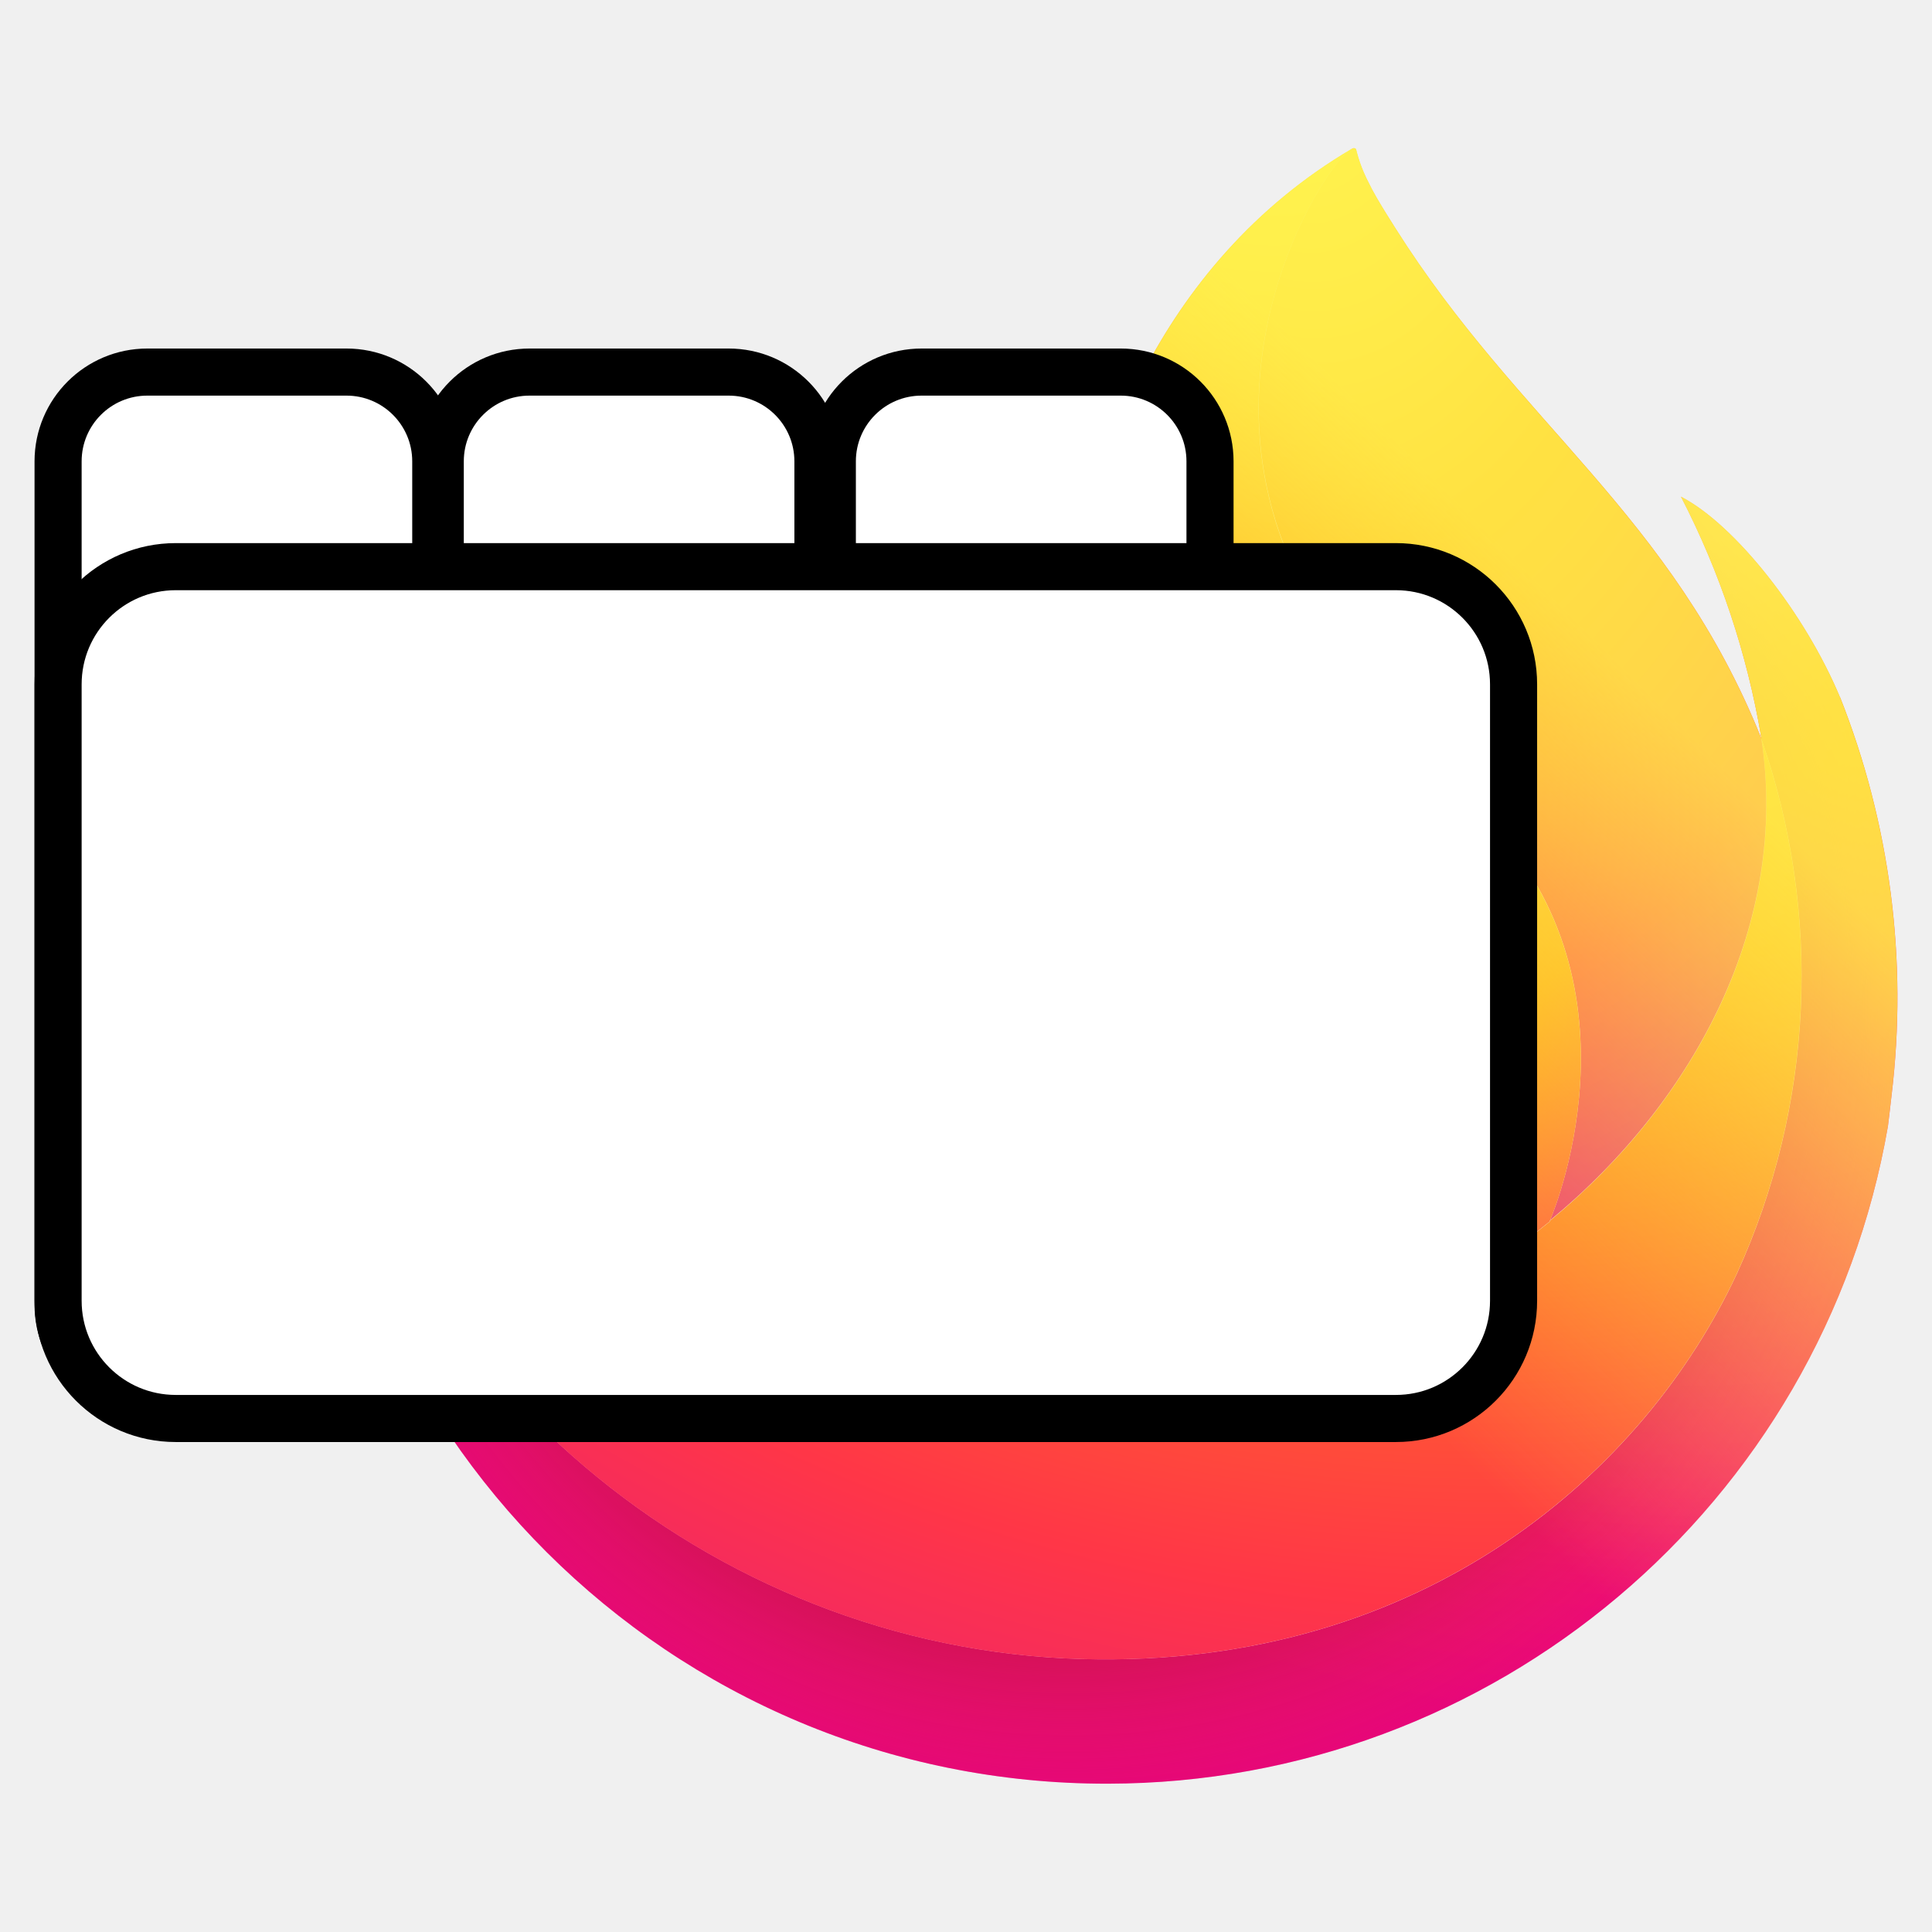
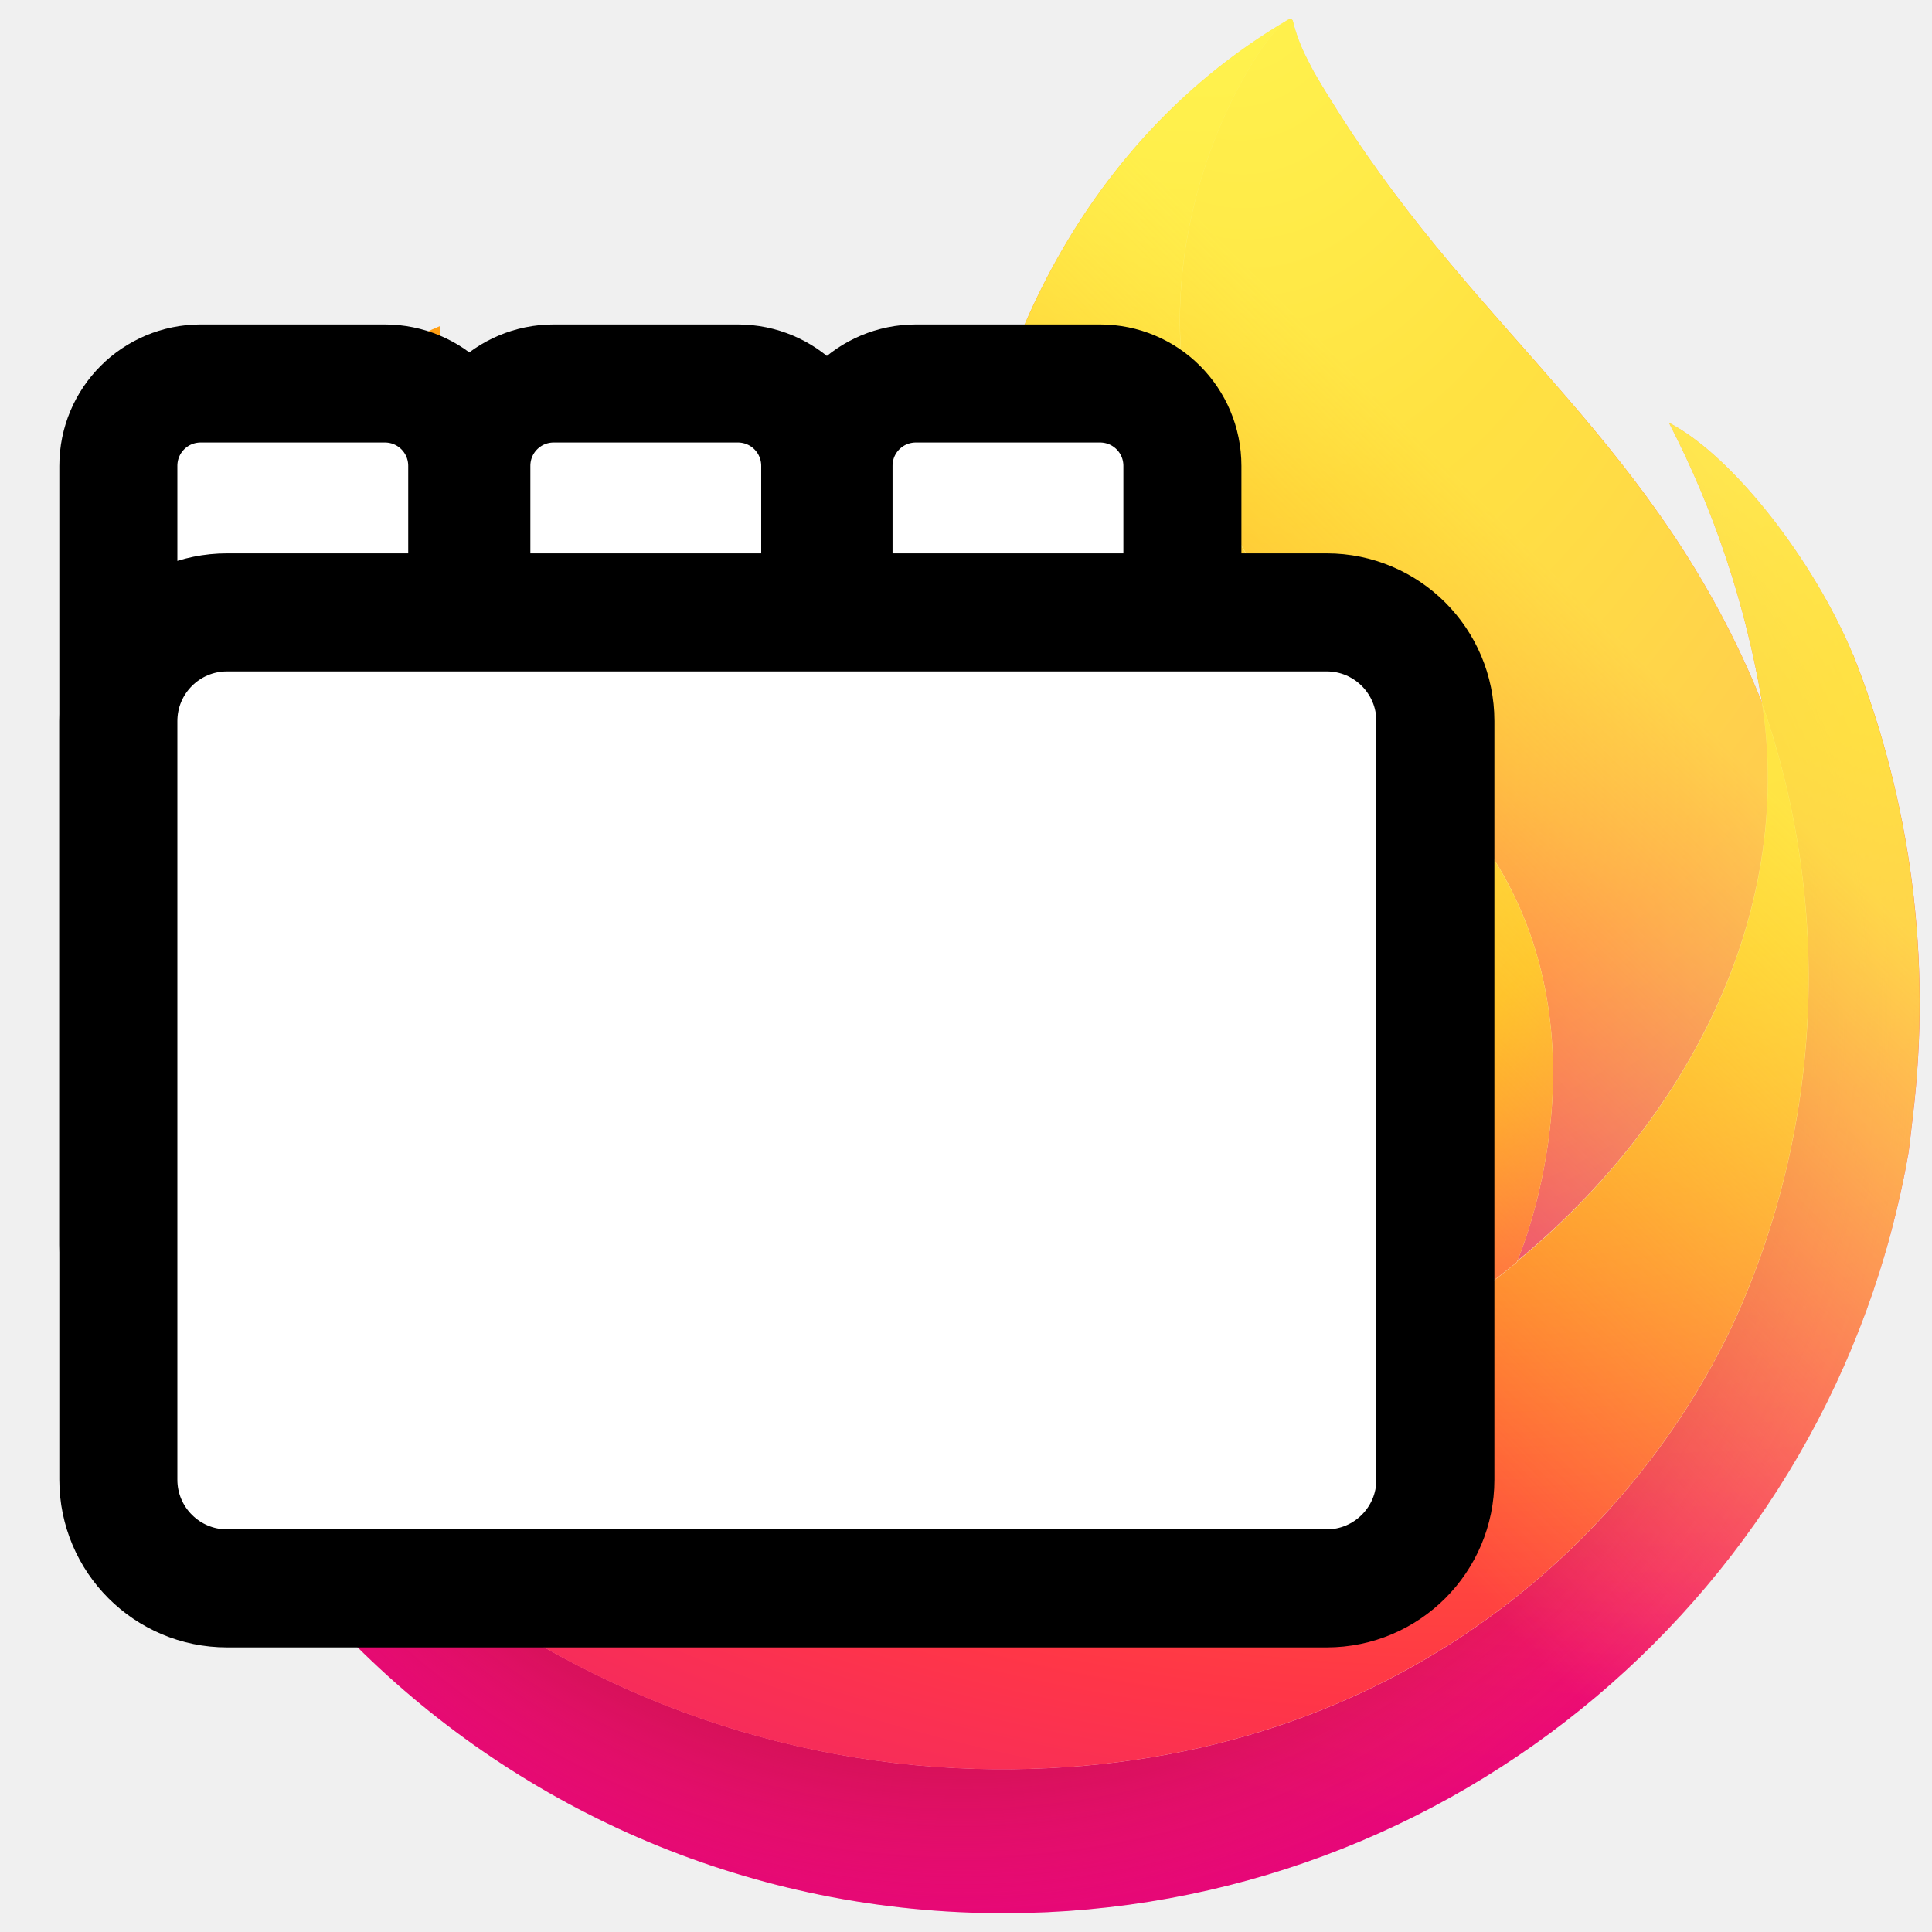
<svg xmlns="http://www.w3.org/2000/svg" width="160mm" height="160mm" viewBox="0 0 160 160" version="1.1" id="svg5" xml:space="preserve">
  <defs id="defs2">
-     <radialGradient id="SVGID_00000141417730001591069440000008148460246483815612_" cx="-7661.586" cy="9142.862" r="526.888" gradientTransform="matrix(0.25514,0,0,-0.25514,2115.287,2465.904)" gradientUnits="userSpaceOnUse">
+     <radialGradient id="SVGID_00000141417730001591069440000008148460246483815612_" cx="-7661.586" cy="9142.862" r="526.888" gradientTransform="matrix(0.25514,0,0,-0.25514,2094.219,2360.217)" gradientUnits="userSpaceOnUse">
      <stop offset="0.129" style="stop-color:#FFBD4F" id="stop6187" />
      <stop offset="0.186" style="stop-color:#FFAC31" id="stop6189" />
      <stop offset="0.247" style="stop-color:#FF9D17" id="stop6191" />
      <stop offset="0.283" style="stop-color:#FF980E" id="stop6193" />
      <stop offset="0.403" style="stop-color:#FF563B" id="stop6195" />
      <stop offset="0.467" style="stop-color:#FF3750" id="stop6197" />
      <stop offset="0.71" style="stop-color:#F5156C" id="stop6199" />
      <stop offset="0.782" style="stop-color:#EB0878" id="stop6201" />
      <stop offset="0.86" style="stop-color:#E50080" id="stop6203" />
    </radialGradient>
-     <radialGradient id="SVGID_00000183935640199567848770000006584079666962235295_" cx="-7860.802" cy="8923.725" r="526.888" gradientTransform="matrix(0.25514,0,0,-0.25514,2115.287,2465.904)" gradientUnits="userSpaceOnUse">
+     <radialGradient id="SVGID_00000183935640199567848770000006584079666962235295_" cx="-7860.802" cy="8923.725" r="526.888" gradientTransform="matrix(0.25514,0,0,-0.25514,2094.219,2360.217)" gradientUnits="userSpaceOnUse">
      <stop offset="0.3" style="stop-color:#960E18" id="stop6208" />
      <stop offset="0.351" style="stop-color:#B11927;stop-opacity:0.74" id="stop6210" />
      <stop offset="0.435" style="stop-color:#DB293D;stop-opacity:0.343" id="stop6212" />
      <stop offset="0.497" style="stop-color:#F5334B;stop-opacity:0.094" id="stop6214" />
      <stop offset="0.53" style="stop-color:#FF3750;stop-opacity:0" id="stop6216" />
    </radialGradient>
-     <radialGradient id="SVGID_00000036225464796486094700000009014996656334800779_" cx="-7794.396" cy="9262.392" r="381.667" gradientTransform="matrix(0.25514,0,0,-0.25514,2115.287,2465.904)" gradientUnits="userSpaceOnUse">
+     <radialGradient id="SVGID_00000036225464796486094700000009014996656334800779_" cx="-7794.396" cy="9262.392" r="381.667" gradientTransform="matrix(0.25514,0,0,-0.25514,2094.219,2360.217)" gradientUnits="userSpaceOnUse">
      <stop offset="0.132" style="stop-color:#FFF44F" id="stop6221" />
      <stop offset="0.252" style="stop-color:#FFDC3E" id="stop6223" />
      <stop offset="0.506" style="stop-color:#FF9D12" id="stop6225" />
      <stop offset="0.526" style="stop-color:#FF980E" id="stop6227" />
    </radialGradient>
-     <radialGradient id="SVGID_00000133493738353208372700000016723141896410133387_" cx="-7721.351" cy="9282.314" r="770.117" gradientTransform="matrix(0.25514,0,0,-0.25514,2115.287,2465.904)" gradientUnits="userSpaceOnUse">
+     <radialGradient id="SVGID_00000133493738353208372700000016723141896410133387_" cx="-7721.351" cy="9282.314" r="770.117" gradientTransform="matrix(0.25514,0,0,-0.25514,2094.219,2360.217)" gradientUnits="userSpaceOnUse">
      <stop offset="0.113" style="stop-color:#FFF44F" id="stop6269" />
      <stop offset="0.456" style="stop-color:#FF980E" id="stop6271" />
      <stop offset="0.622" style="stop-color:#FF5634" id="stop6273" />
      <stop offset="0.716" style="stop-color:#FF3647" id="stop6275" />
      <stop offset="0.904" style="stop-color:#E31587" id="stop6277" />
    </radialGradient>
-     <radialGradient id="SVGID_00000106104975494002704980000013833834732933129128_" cx="-8327.084" cy="10217.767" r="564.057" gradientTransform="matrix(0.0267871,0.2538669,0.1665945,-0.01761557,-1350.579,2402.539)" gradientUnits="userSpaceOnUse">
+     <radialGradient id="SVGID_00000106104975494002704980000013833834732933129128_" cx="-8327.084" cy="10217.767" r="564.057" gradientTransform="matrix(0.0267871,0.2538669,0.1665945,-0.01761557,-1371.647,2296.852)" gradientUnits="userSpaceOnUse">
      <stop offset="0" style="stop-color:#FFF44F" id="stop6282" />
      <stop offset="0.06" style="stop-color:#FFE847" id="stop6284" />
      <stop offset="0.168" style="stop-color:#FFC830" id="stop6286" />
      <stop offset="0.304" style="stop-color:#FF980E" id="stop6288" />
      <stop offset="0.356" style="stop-color:#FF8B16" id="stop6290" />
      <stop offset="0.455" style="stop-color:#FF672A" id="stop6292" />
      <stop offset="0.57" style="stop-color:#FF3647" id="stop6294" />
      <stop offset="0.737" style="stop-color:#E31587" id="stop6296" />
    </radialGradient>
-     <radialGradient id="SVGID_00000114037186251326502850000007530896861815531178_" cx="-7867.442" cy="9096.379" r="480.72" gradientTransform="matrix(0.25514,0,0,-0.25514,2115.287,2465.904)" gradientUnits="userSpaceOnUse">
+     <radialGradient id="SVGID_00000114037186251326502850000007530896861815531178_" cx="-7867.442" cy="9096.379" r="480.72" gradientTransform="matrix(0.25514,0,0,-0.25514,2094.219,2360.217)" gradientUnits="userSpaceOnUse">
      <stop offset="0.137" style="stop-color:#FFF44F" id="stop6301" />
      <stop offset="0.48" style="stop-color:#FF980E" id="stop6303" />
      <stop offset="0.592" style="stop-color:#FF5634" id="stop6305" />
      <stop offset="0.655" style="stop-color:#FF3647" id="stop6307" />
      <stop offset="0.904" style="stop-color:#E31587" id="stop6309" />
    </radialGradient>
-     <radialGradient id="SVGID_00000080888402069550001830000017912991855329685695_" cx="-7741.273" cy="9069.816" r="526.17" gradientTransform="matrix(0.25514,0,0,-0.25514,2115.287,2465.904)" gradientUnits="userSpaceOnUse">
+     <radialGradient id="SVGID_00000080888402069550001830000017912991855329685695_" cx="-7741.273" cy="9069.816" r="526.17" gradientTransform="matrix(0.25514,0,0,-0.25514,2094.219,2360.217)" gradientUnits="userSpaceOnUse">
      <stop offset="0.094" style="stop-color:#FFF44F" id="stop6314" />
      <stop offset="0.231" style="stop-color:#FFE141" id="stop6316" />
      <stop offset="0.509" style="stop-color:#FFAF1E" id="stop6318" />
      <stop offset="0.626" style="stop-color:#FF980E" id="stop6320" />
    </radialGradient>
-     <linearGradient id="SVGID_00000181783079445436130310000015728317175284106670_" gradientUnits="userSpaceOnUse" x1="471.345" y1="442.223" x2="114.391" y2="85.205" gradientTransform="matrix(0.25514,0,0,-0.25514,43.16992,251.2245)">
+     <linearGradient id="SVGID_00000181783079445436130310000015728317175284106670_" gradientUnits="userSpaceOnUse" x1="471.345" y1="442.223" x2="114.391" y2="85.205" gradientTransform="matrix(0.25514,0,0,-0.25514,22.10228,145.538)">
      <stop offset="0.167" style="stop-color:#FFF44F;stop-opacity:0.8" id="stop6325" />
      <stop offset="0.266" style="stop-color:#FFF44F;stop-opacity:0.634" id="stop6327" />
      <stop offset="0.489" style="stop-color:#FFF44F;stop-opacity:0.217" id="stop6329" />
      <stop offset="0.6" style="stop-color:#FFF44F;stop-opacity:0" id="stop6331" />
    </linearGradient>
+     <clipPath clipPathUnits="userSpaceOnUse" id="clipPath1090">
+       <rect style="display:none;fill:#ffffff;fill-opacity:0.718;stroke:#000000;stroke-width:3.9;stroke-dasharray:none" id="rect1092" width="131.72" height="87.201" x="4.811" y="46.927" ry="9.747" />
+       <path id="lpe_path-effect1094" style="fill:#ffffff;fill-opacity:0.718;stroke:#000000;stroke-width:3.9;stroke-dasharray:none" class="powerclip" d="M -5.481,20.522 H 110.5 V 125.75 H -5.481 Z M 14.558,46.927 c -5.4,0 -9.747,4.347 -9.747,9.747 V 124.381 c 0,5.4 4.347,9.747 9.747,9.747 H 126.784 c 5.4,0 9.747,-4.347 9.747,-9.747 V 56.675 c 0,-5.4 -4.347,-9.747 -9.747,-9.747 z" />
+     </clipPath>
  </defs>
-   <g id="layer1" transform="translate(-23.92847,-117.951)">
-     <g id="g314" transform="translate(2.86084,12.26448)">
-       <path style="fill:url(#SVGID_00000141417730001591069440000008148460246483815612_);stroke-width:0.26" d="m 173.451,163.44 c -2.853,-6.864 -8.642,-14.277 -13.173,-16.62 3.232,6.259 5.474,12.98 6.649,19.925 v 0.062 l 0.013,0.07 c 5.061,14.485 4.331,30.365 -2.042,44.322 -7.527,16.145 -25.737,32.695 -54.25,31.882 -30.801,-0.873 -57.944,-23.734 -63.011,-53.673 -0.922,-4.721 0,-7.116 0.465,-10.954 -0.634,2.98 -0.987,6.015 -1.055,9.06 v 0.338 c 0.065,36.268 29.518,65.617 65.786,65.552 31.892,-0.052 59.137,-23.02 64.585,-54.445 0.109,-0.847 0.2,-1.686 0.299,-2.541 1.354,-11.18 -0.112,-22.518 -4.258,-32.986 z" id="path6206" />
-       <path style="fill:url(#SVGID_00000183935640199567848770000006584079666962235295_);stroke-width:0.26" d="m 173.451,163.44 c -2.853,-6.864 -8.642,-14.277 -13.173,-16.62 3.232,6.259 5.474,12.98 6.649,19.925 v 0.062 l 0.013,0.07 c 5.061,14.485 4.331,30.365 -2.042,44.322 -7.527,16.145 -25.737,32.695 -54.25,31.882 -30.801,-0.873 -57.944,-23.734 -63.011,-53.673 -0.922,-4.721 0,-7.116 0.465,-10.954 -0.634,2.98 -0.987,6.015 -1.055,9.06 v 0.338 c 0.065,36.268 29.518,65.617 65.786,65.552 31.892,-0.052 59.137,-23.02 64.585,-54.445 0.109,-0.847 0.2,-1.686 0.299,-2.541 1.354,-11.18 -0.112,-22.518 -4.258,-32.986 z" id="path6219" />
-       <path style="fill:url(#SVGID_00000036225464796486094700000009014996656334800779_);stroke-width:0.26" d="m 141.533,171.148 c 0.143,0.099 0.275,0.2 0.408,0.299 -1.65,-2.926 -3.702,-5.602 -6.101,-7.956 -20.414,-20.414 -5.347,-44.252 -2.809,-45.471 l 0.026,-0.036 c -16.493,9.657 -22.092,27.53 -22.601,36.476 0.766,-0.052 1.525,-0.117 2.307,-0.117 11.913,0.023 22.895,6.438 28.767,16.802 v 0.003 z" id="path6230" />
-       <path style="fill:url(#SVGID_00000133493738353208372700000016723141896410133387_);stroke-width:0.26" d="m 47.627,189.411 c 5.066,29.936 32.207,52.81 63.008,53.673 28.515,0.805 46.728,-15.747 54.25,-31.885 6.373,-13.957 7.106,-29.837 2.042,-44.322 v -0.062 c 0,-0.049 -0.01,-0.078 0,-0.062 l 0.013,0.109 c 2.331,15.21 -5.407,29.936 -17.501,39.916 l -0.036,0.086 c -23.568,19.195 -46.117,11.577 -50.675,8.47 -0.32,-0.153 -0.637,-0.312 -0.956,-0.475 -13.739,-6.566 -19.416,-19.078 -18.195,-29.819 -6.662,0.099 -12.76,-3.736 -15.555,-9.785 7.335,-4.492 16.472,-4.859 24.142,-0.969 7.776,3.528 16.623,3.876 24.651,0.969 -0.026,-0.533 -11.453,-5.082 -15.909,-9.47 -2.38,-2.346 -3.51,-3.476 -4.513,-4.326 -0.54,-0.457 -1.107,-0.886 -1.694,-1.284 -0.39,-0.265 -0.829,-0.553 -1.356,-0.899 -4.788,-3.115 -14.313,-2.944 -14.63,-2.933 h -0.031 c -2.603,-3.3 -2.419,-14.176 -2.271,-16.446 -0.769,0.309 -1.504,0.699 -2.193,1.164 -2.297,1.639 -4.445,3.479 -6.417,5.498 -2.255,2.273 -4.318,4.731 -6.163,7.348 v 0.01 -0.013 c -4.222,5.984 -7.215,12.744 -8.81,19.892 -0.031,0.135 -2.364,10.333 -1.216,15.623 z" id="path6280" />
-       <path style="fill:url(#SVGID_00000106104975494002704980000013833834732933129128_);stroke-width:0.26" d="m 135.84,163.489 c 2.398,2.354 4.451,5.035 6.101,7.963 0.361,0.273 0.699,0.543 0.985,0.805 14.887,13.724 7.088,33.121 6.506,34.496 12.094,-9.964 19.821,-24.701 17.501,-39.916 -7.428,-18.517 -20.027,-25.989 -30.292,-42.238 -0.52,-0.821 -1.039,-1.645 -1.546,-2.515 -0.291,-0.496 -0.522,-0.943 -0.722,-1.356 -0.426,-0.826 -0.756,-1.699 -0.98,-2.601 0,-0.086 -0.062,-0.158 -0.148,-0.169 -0.042,-0.01 -0.083,-0.01 -0.125,0 -0.008,0 -0.021,0.016 -0.031,0.018 -0.01,0.003 -0.031,0.018 -0.047,0.026 -2.538,1.206 -17.603,25.057 2.811,45.458 z" id="path6299" />
-       <path style="fill:url(#SVGID_00000114037186251326502850000007530896861815531178_);stroke-width:0.26" d="m 142.92,172.266 c -0.286,-0.262 -0.624,-0.533 -0.985,-0.805 -0.135,-0.099 -0.265,-0.2 -0.408,-0.299 -4.62,-3.198 -10.26,-4.57 -15.833,-3.845 23.617,11.809 17.28,52.47 -15.449,50.945 -2.915,-0.12 -5.794,-0.676 -8.543,-1.647 -0.642,-0.242 -1.286,-0.504 -1.928,-0.79 -0.372,-0.169 -0.743,-0.338 -1.107,-0.527 l 0.047,0.029 c 4.565,3.115 27.107,10.728 50.675,-8.47 l 0.036,-0.086 c 0.587,-1.372 8.387,-20.772 -6.506,-34.496 z" id="path6312" />
-       <path style="fill:url(#SVGID_00000080888402069550001830000017912991855329685695_);stroke-width:0.26" d="m 83.199,193.784 c 40.675,-17.401 3.921,-32.108 -19.195,-18.561 2.796,6.049 8.891,9.883 15.555,9.785 -1.216,10.736 4.458,23.246 18.195,29.819 0.307,0.148 0.595,0.307 0.909,0.447 -8.018,-4.141 -14.641,-11.978 -15.467,-21.482 12.778,7.123 0.002,-0.007 0.003,-0.008 z" id="path6323" />
-       <path style="fill:url(#SVGID_00000181783079445436130310000015728317175284106670_);stroke-width:0.26" d="m 173.451,163.44 c -2.853,-6.864 -8.642,-14.277 -13.173,-16.62 3.232,6.259 5.474,12.98 6.649,19.925 l 0.013,0.109 c -7.423,-18.502 -20.008,-25.974 -30.292,-42.22 -0.52,-0.821 -1.039,-1.645 -1.546,-2.515 -0.291,-0.496 -0.522,-0.943 -0.722,-1.356 -0.426,-0.826 -0.756,-1.699 -0.98,-2.601 0,-0.086 -0.062,-0.158 -0.148,-0.169 -0.042,-0.01 -0.083,-0.01 -0.125,0 -0.008,0 -0.021,0.016 -0.031,0.018 -0.01,0.003 -0.031,0.018 -0.047,0.026 l 0.026,-0.044 c -16.493,9.657 -22.092,27.53 -22.601,36.476 0.766,-0.052 1.525,-0.117 2.307,-0.117 11.913,0.023 22.895,6.438 28.767,16.802 -4.62,-3.198 -10.26,-4.57 -15.833,-3.845 25.913,64.143 -185.796,66.357 -12.89,86.114 31.895,-0.057 59.137,-23.022 64.588,-54.447 0.109,-0.847 0.2,-1.686 0.299,-2.541 1.354,-11.18 -0.112,-22.518 -4.258,-32.986 z m -6.514,3.372 0.013,0.07 z" id="path6334" />
-       <path style="line-height:normal;text-indent:0;text-align:start;text-decoration-line:none;text-decoration-style:solid;text-decoration-color:#000000;text-transform:none;isolation:auto;mix-blend-mode:normal;stroke-width:0.265" d="m 126.147,186.904 c -0.066,0 -0.132,0.027 -0.185,0.08 -0.106,0.106 -0.106,0.264 0,0.37 l 0.741,0.741 -0.741,0.741 c -0.106,0.106 -0.106,0.264 0,0.37 0.053,0.053 0.132,0.08 0.185,0.08 0.053,0 0.132,-0.027 0.185,-0.08 l 0.741,-0.741 0.741,0.741 c 0.053,0.053 0.132,0.08 0.185,0.08 0.053,0 0.132,-0.027 0.185,-0.08 0.106,-0.106 0.106,-0.264 0,-0.37 l -0.741,-0.741 0.741,-0.741 c 0.106,-0.106 0.106,-0.264 0,-0.37 -0.106,-0.106 -0.264,-0.106 -0.37,0 l -0.741,0.741 -0.741,-0.741 c -0.053,-0.053 -0.119,-0.08 -0.185,-0.08 z" id="path5831" />
-       <g id="g6857" transform="translate(-12.76972,-3.026849)" style="stroke-width:3.9;stroke-dasharray:none">
-         <rect style="fill:#ffffff;stroke:#000000;stroke-width:3.9;stroke-dasharray:none" id="rect6725" width="31.278" height="84.644" x="38.648" y="139.527" ry="7.392" />
-         <rect style="fill:#ffffff;stroke:#000000;stroke-width:3.9;stroke-dasharray:none" id="rect6833" width="31.278" height="84.644" x="70.297" y="139.527" ry="7.392" />
-         <rect style="fill:#ffffff;stroke:#000000;stroke-width:3.9;stroke-dasharray:none" id="rect6835" width="31.278" height="84.644" x="102.767" y="139.527" ry="7.392" />
-         <rect style="fill:#ffffff;stroke:#000000;stroke-width:3.9;stroke-dasharray:none" id="rect6837" width="120.537" height="70.545" x="38.648" y="155.641" ry="9.747" />
-       </g>
-     </g>
+   <g id="g1368" transform="matrix(1.158073,0,0,1.158073,-22.99968,-12.62247)">
+     <path style="fill:url(#SVGID_00000141417730001591069440000008148460246483815612_);stroke-width:0.26" d="m 152.384,57.753 c -2.853,-6.864 -8.642,-14.277 -13.173,-16.62 3.232,6.259 5.474,12.98 6.649,19.925 v 0.062 l 0.013,0.07 c 5.061,14.485 4.331,30.365 -2.042,44.322 -7.527,16.145 -25.737,32.695 -54.25,31.882 -30.801,-0.873 -57.944,-23.734 -63.011,-53.673 -0.922,-4.721 0,-7.116 0.465,-10.954 -0.634,2.98 -0.987,6.015 -1.055,9.06 v 0.338 c 0.065,36.268 29.518,65.617 65.786,65.552 31.892,-0.052 59.137,-23.02 64.585,-54.445 0.109,-0.847 0.2,-1.686 0.299,-2.541 1.354,-11.18 -0.112,-22.518 -4.258,-32.986 z" id="path6206" />
+     <path style="fill:url(#SVGID_00000183935640199567848770000006584079666962235295_);stroke-width:0.26" d="m 152.384,57.753 c -2.853,-6.864 -8.642,-14.277 -13.173,-16.62 3.232,6.259 5.474,12.98 6.649,19.925 v 0.062 l 0.013,0.07 c 5.061,14.485 4.331,30.365 -2.042,44.322 -7.527,16.145 -25.737,32.695 -54.25,31.882 -30.801,-0.873 -57.944,-23.734 -63.011,-53.673 -0.922,-4.721 0,-7.116 0.465,-10.954 -0.634,2.98 -0.987,6.015 -1.055,9.06 v 0.338 c 0.065,36.268 29.518,65.617 65.786,65.552 31.892,-0.052 59.137,-23.02 64.585,-54.445 0.109,-0.847 0.2,-1.686 0.299,-2.541 1.354,-11.18 -0.112,-22.518 -4.258,-32.986 z" id="path6219" />
+     <path style="fill:url(#SVGID_00000036225464796486094700000009014996656334800779_);stroke-width:0.26" d="m 120.465,65.462 c 0.143,0.099 0.275,0.2 0.408,0.299 -1.65,-2.926 -3.702,-5.602 -6.101,-7.956 -20.414,-20.414 -5.347,-44.252 -2.809,-45.471 l 0.026,-0.036 c -16.493,9.657 -22.092,27.53 -22.601,36.476 0.766,-0.052 1.525,-0.117 2.307,-0.117 11.913,0.023 22.895,6.438 28.767,16.802 v 0.003 z" id="path6230" />
+     <path style="fill:url(#SVGID_00000133493738353208372700000016723141896410133387_);stroke-width:0.26" d="m 26.56,83.724 c 5.066,29.936 32.207,52.81 63.008,53.673 28.515,0.805 46.728,-15.747 54.25,-31.885 6.373,-13.957 7.106,-29.837 2.042,-44.322 v -0.062 c 0,-0.049 -0.01,-0.078 0,-0.062 l 0.013,0.109 c 2.331,15.21 -5.407,29.936 -17.501,39.916 l -0.036,0.086 c -23.568,19.195 -46.117,11.577 -50.675,8.47 -0.32,-0.153 -0.637,-0.312 -0.956,-0.475 -13.739,-6.566 -19.416,-19.078 -18.195,-29.819 -6.662,0.099 -12.76,-3.736 -15.555,-9.785 7.335,-4.492 16.472,-4.859 24.142,-0.969 7.776,3.528 16.623,3.876 24.651,0.969 -0.026,-0.533 -11.453,-5.082 -15.909,-9.47 -2.38,-2.346 -3.51,-3.476 -4.513,-4.326 -0.54,-0.457 -1.107,-0.886 -1.694,-1.284 C 69.242,54.222 68.803,53.934 68.276,53.588 63.487,50.473 53.962,50.644 53.645,50.655 h -0.031 c -2.603,-3.3 -2.419,-14.176 -2.271,-16.446 -0.769,0.309 -1.504,0.699 -2.193,1.164 -2.297,1.639 -4.445,3.479 -6.417,5.498 -2.255,2.273 -4.318,4.731 -6.163,7.348 v 0.01 -0.013 c -4.222,5.984 -7.215,12.744 -8.81,19.892 -0.031,0.135 -2.364,10.333 -1.216,15.623 z" id="path6280" />
+     <path style="fill:url(#SVGID_00000106104975494002704980000013833834732933129128_);stroke-width:0.26" d="m 114.772,57.803 c 2.398,2.354 4.451,5.035 6.101,7.963 0.361,0.273 0.699,0.543 0.985,0.805 14.887,13.724 7.088,33.121 6.506,34.496 12.094,-9.964 19.821,-24.701 17.501,-39.916 -7.428,-18.517 -20.027,-25.989 -30.292,-42.238 -0.52,-0.821 -1.039,-1.645 -1.546,-2.515 -0.291,-0.496 -0.522,-0.943 -0.722,-1.356 -0.426,-0.826 -0.756,-1.699 -0.98,-2.601 0,-0.086 -0.062,-0.158 -0.148,-0.169 -0.042,-0.01 -0.083,-0.01 -0.125,0 -0.008,0 -0.021,0.016 -0.031,0.018 -0.01,0.003 -0.031,0.018 -0.047,0.026 -2.538,1.206 -17.603,25.057 2.811,45.458 z" id="path6299" />
+     <path style="fill:url(#SVGID_00000114037186251326502850000007530896861815531178_);stroke-width:0.26" d="m 121.852,66.579 c -0.286,-0.262 -0.624,-0.533 -0.985,-0.805 -0.135,-0.099 -0.265,-0.2 -0.408,-0.299 -4.62,-3.198 -10.26,-4.57 -15.833,-3.845 23.617,11.809 17.28,52.47 -15.449,50.945 -2.915,-0.12 -5.794,-0.676 -8.543,-1.647 -0.642,-0.242 -1.286,-0.504 -1.928,-0.79 -0.372,-0.169 -0.743,-0.338 -1.107,-0.527 l 0.047,0.029 c 4.565,3.115 27.107,10.728 50.675,-8.47 l 0.036,-0.086 c 0.587,-1.372 8.387,-20.772 -6.506,-34.496 z" id="path6312" />
+     <path style="fill:url(#SVGID_00000080888402069550001830000017912991855329685695_);stroke-width:0.26" d="m 62.131,88.097 c 40.675,-17.401 3.921,-32.108 -19.195,-18.561 2.796,6.049 8.891,9.883 15.555,9.785 -1.216,10.736 4.458,23.246 18.195,29.819 0.307,0.148 0.595,0.307 0.909,0.447 -8.018,-4.141 -14.641,-11.978 -15.467,-21.482 12.778,7.123 0.002,-0.007 0.003,-0.008 z" id="path6323" />
+     <path style="fill:url(#SVGID_00000181783079445436130310000015728317175284106670_);stroke-width:0.26" d="m 152.384,57.753 c -2.853,-6.864 -8.642,-14.277 -13.173,-16.62 3.232,6.259 5.474,12.98 6.649,19.925 l 0.013,0.109 c -7.423,-18.502 -20.008,-25.974 -30.292,-42.22 -0.52,-0.821 -1.039,-1.645 -1.546,-2.515 -0.291,-0.496 -0.522,-0.943 -0.722,-1.356 -0.426,-0.826 -0.756,-1.699 -0.98,-2.601 0,-0.086 -0.062,-0.158 -0.148,-0.169 -0.042,-0.01 -0.083,-0.01 -0.125,0 -0.008,0 -0.021,0.016 -0.031,0.018 -0.01,0.003 -0.031,0.018 -0.047,0.026 l 0.026,-0.044 c -16.493,9.657 -22.092,27.53 -22.601,36.476 0.766,-0.052 1.525,-0.117 2.307,-0.117 11.913,0.023 22.895,6.438 28.767,16.802 -4.62,-3.198 -10.26,-4.57 -15.833,-3.845 25.913,64.143 -185.796,66.357 -12.89,86.114 31.895,-0.057 59.137,-23.022 64.588,-54.447 0.109,-0.847 0.2,-1.686 0.299,-2.541 1.354,-11.18 -0.112,-22.518 -4.258,-32.986 z m -6.514,3.372 0.013,0.07 z" id="path6334" />
+     <path style="line-height:normal;text-indent:0;text-align:start;text-decoration-line:none;text-decoration-style:solid;text-decoration-color:#000000;text-transform:none;isolation:auto;mix-blend-mode:normal;stroke-width:0.265" d="m 105.08,81.217 c -0.066,0 -0.132,0.027 -0.185,0.08 -0.106,0.106 -0.106,0.264 0,0.37 l 0.741,0.741 -0.741,0.741 c -0.106,0.106 -0.106,0.264 0,0.37 0.053,0.053 0.132,0.08 0.185,0.08 0.053,0 0.132,-0.027 0.185,-0.08 l 0.741,-0.741 0.741,0.741 c 0.053,0.053 0.132,0.08 0.185,0.08 0.053,0 0.132,-0.027 0.185,-0.08 0.106,-0.106 0.106,-0.264 0,-0.37 l -0.741,-0.741 0.741,-0.741 c 0.106,-0.106 0.106,-0.264 0,-0.37 -0.106,-0.106 -0.264,-0.106 -0.37,0 l -0.741,0.741 -0.741,-0.741 c -0.053,-0.053 -0.119,-0.08 -0.185,-0.08 z" id="path5831" />
  </g>
  <style type="text/css" id="style6150">
	.st0{fill:url(#SVGID_1_);}
	.st1{fill:url(#SVGID_00000025427279580851416970000017990324140057233338_);}
	.st2{fill:url(#SVGID_00000103248290768659526440000018124178204257797771_);}
	.st3{fill:url(#SVGID_00000124853115375503767600000013524495554542452907_);}
	.st4{fill:url(#SVGID_00000121962003845428720160000005774362101757540484_);}
	.st5{fill:url(#SVGID_00000158713412606291971620000001009503014731967641_);}
	.st6{fill:url(#SVGID_00000044885064260120081490000003386537743259123369_);}
	.st7{fill:url(#SVGID_00000052081329411537322350000017204806064334822319_);}
	.st8{fill:url(#SVGID_00000090270991590354092490000014048482846288527793_);}
	.st9{fill:url(#SVGID_00000020360417754260741120000017644890651721509761_);}
	.st10{fill:url(#SVGID_00000145738244701609100790000003104657445221950102_);}
	.st11{fill:url(#SVGID_00000142136394108828551470000004731527293856380088_);}
</style>
+   <g id="g1354" transform="matrix(0.9237091,0,0,0.9237091,2.938657,-1.925454)">
+     <g id="g1074" transform="translate(2.618155,5.651969)" clip-path="url(#clipPath1090)" style="stroke-width:10.583;stroke-dasharray:none">
+       <path style="fill:#ffffff;stroke:#000000;stroke-width:10.583;stroke-dasharray:none" id="rect1068" width="31.278" height="84.644" x="4.811" y="30.814" ry="7.392" d="m 12.203,30.814 h 16.495 c 4.095,0 7.392,3.297 7.392,7.392 v 69.861 c 0,4.095 -3.297,7.392 -7.392,7.392 H 12.203 c -4.095,0 -7.392,-3.297 -7.392,-7.392 V 38.206 c 0,-4.095 3.297,-7.392 7.392,-7.392 z" />
+       <path style="fill:#ffffff;stroke:#000000;stroke-width:10.583;stroke-dasharray:none" id="rect1070" width="31.278" height="84.644" x="36.459" y="30.814" ry="7.392" d="m 43.851,30.814 h 16.495 c 4.095,0 7.392,3.297 7.392,7.392 v 69.861 c 0,4.095 -3.297,7.392 -7.392,7.392 H 43.851 c -4.095,0 -7.392,-3.297 -7.392,-7.392 V 38.206 c 0,-4.095 3.297,-7.392 7.392,-7.392 z" />
+       <path style="fill:#ffffff;stroke:#000000;stroke-width:10.583;stroke-dasharray:none" id="rect1072" width="31.278" height="84.644" x="68.93" y="30.814" ry="7.392" d="m 76.322,30.814 h 16.495 c 4.095,0 7.392,3.297 7.392,7.392 v 69.861 c 0,4.095 -3.297,7.392 -7.392,7.392 H 76.322 c -4.095,0 -7.392,-3.297 -7.392,-7.392 V 38.206 c 0,-4.095 3.297,-7.392 7.392,-7.392 z" />
+     </g>
+     <rect style="fill:#ffffff;fill-opacity:1;stroke:#000000;stroke-width:10.583;stroke-dasharray:none;stroke-opacity:1" id="rect6837" width="118.079" height="87.504" x="7.429" y="56.988" ry="9.747" />
+   </g>
</svg>
